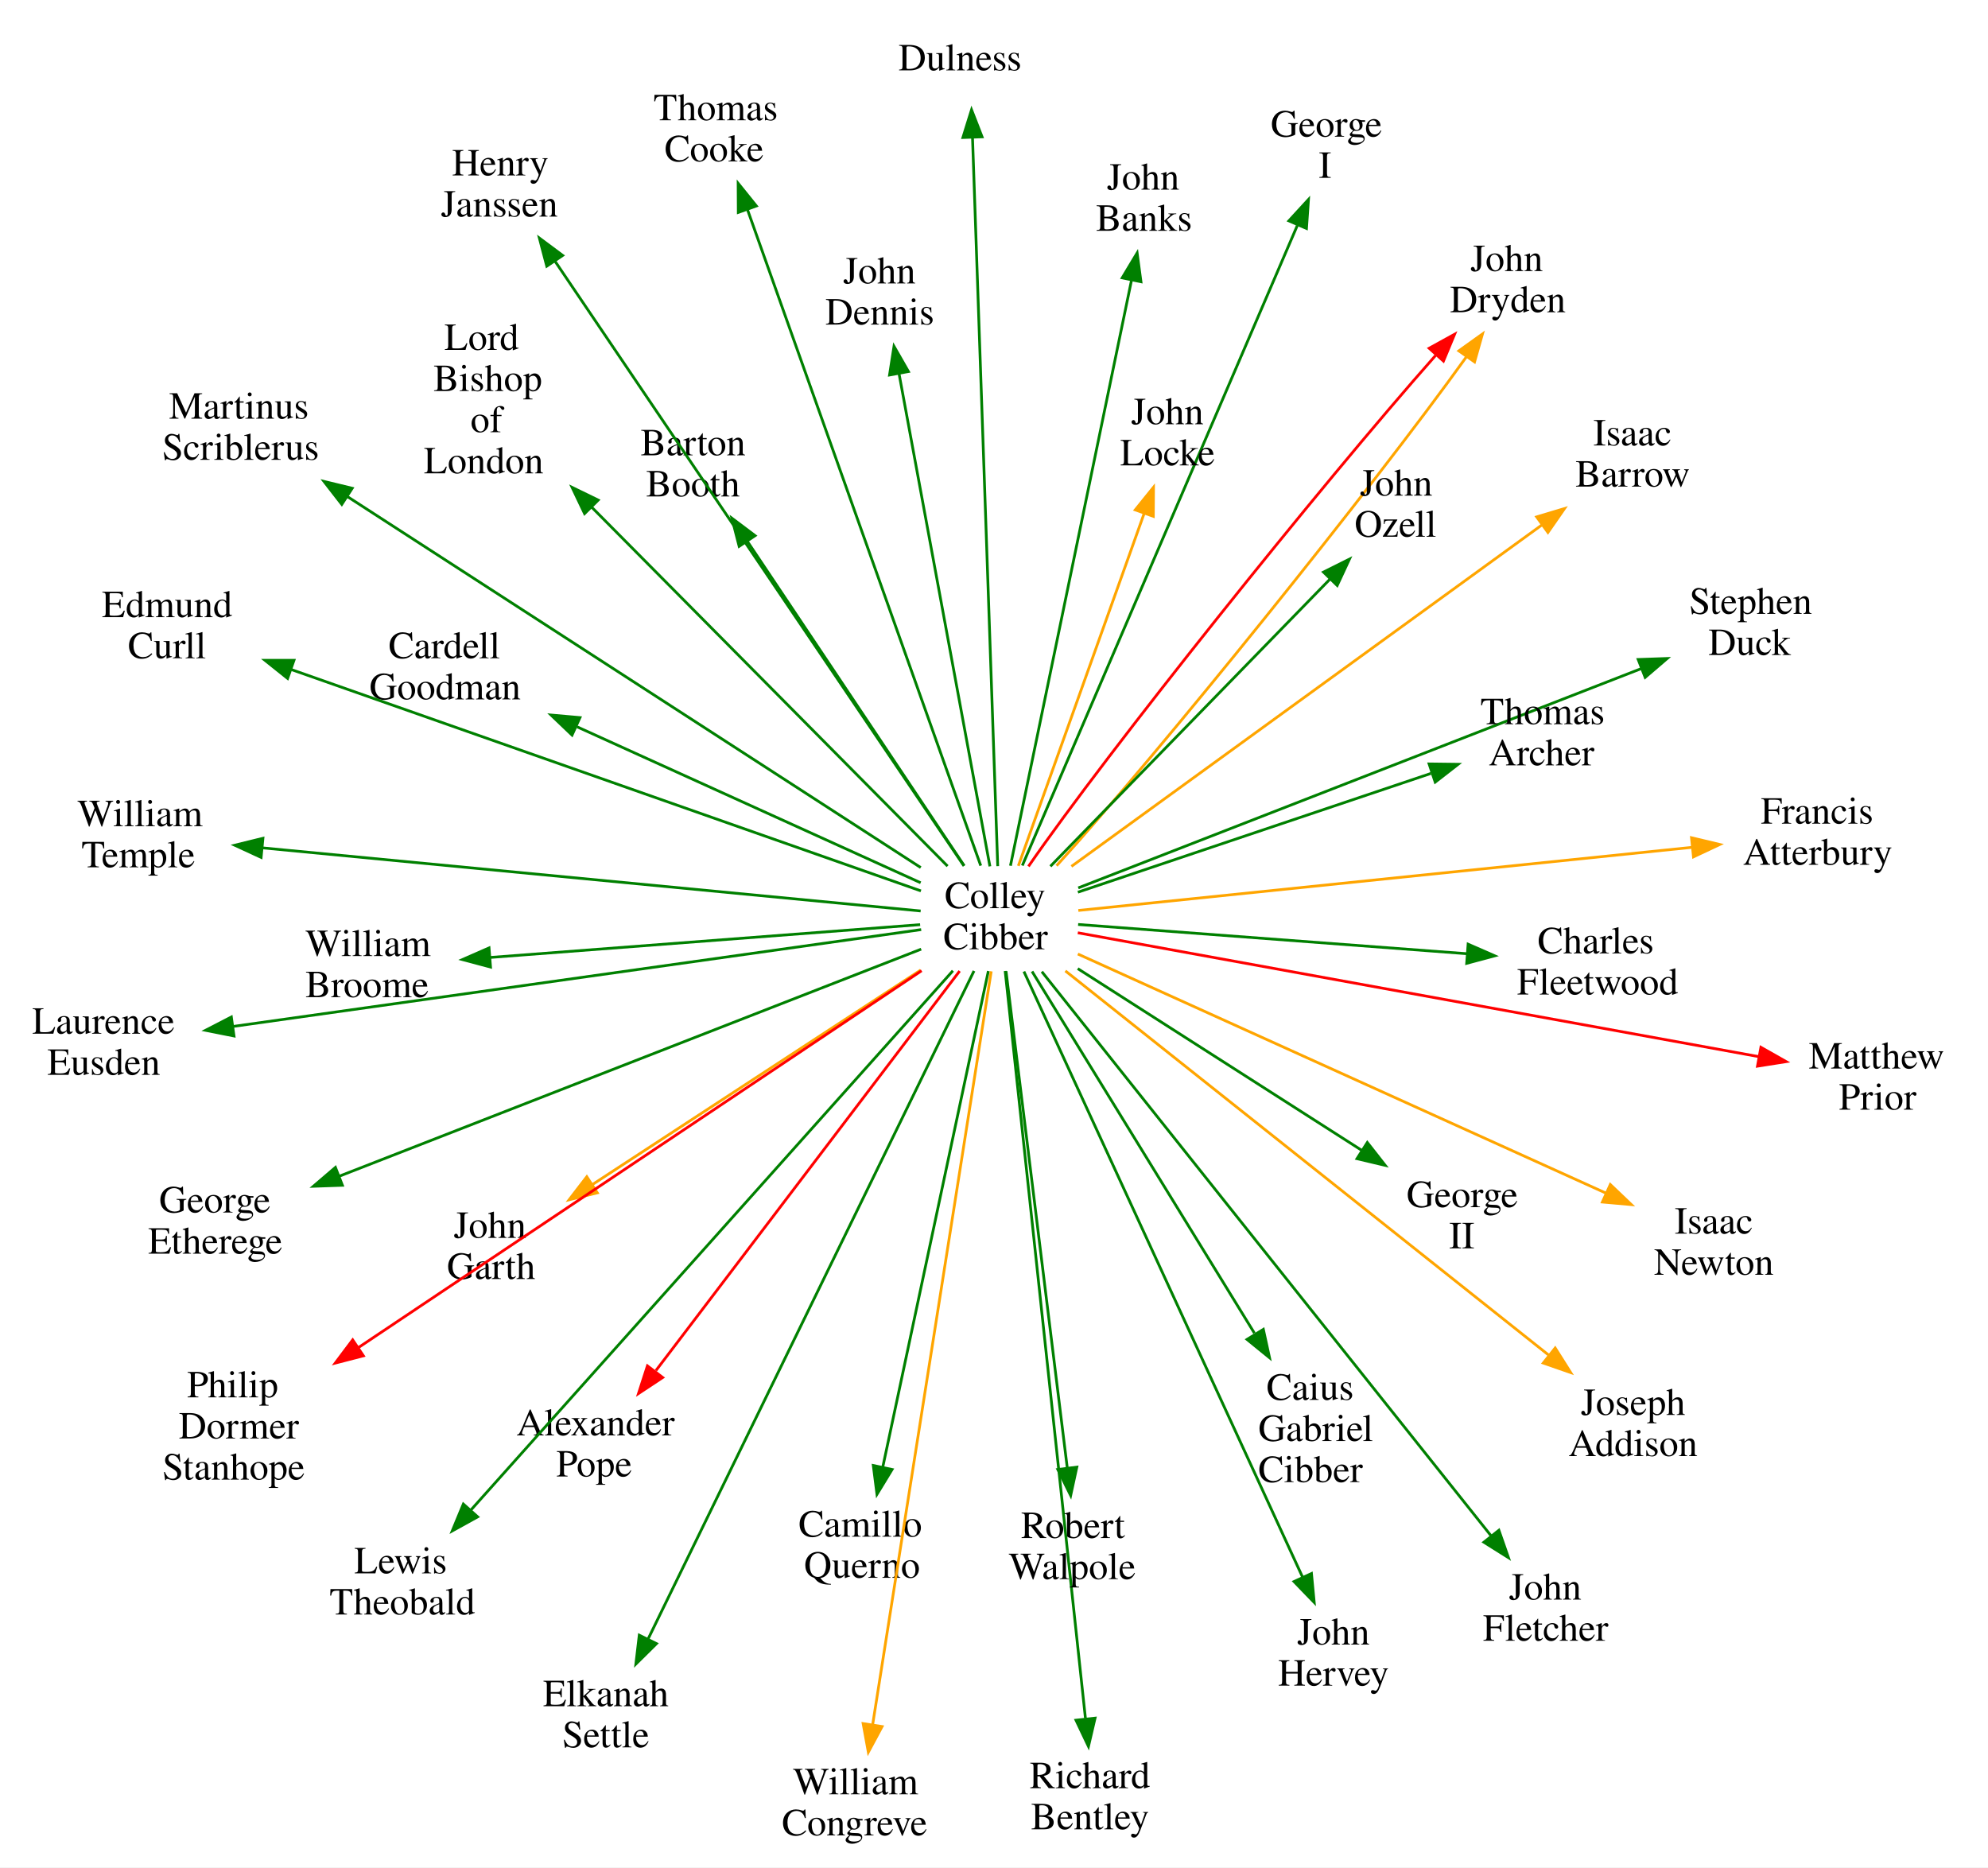
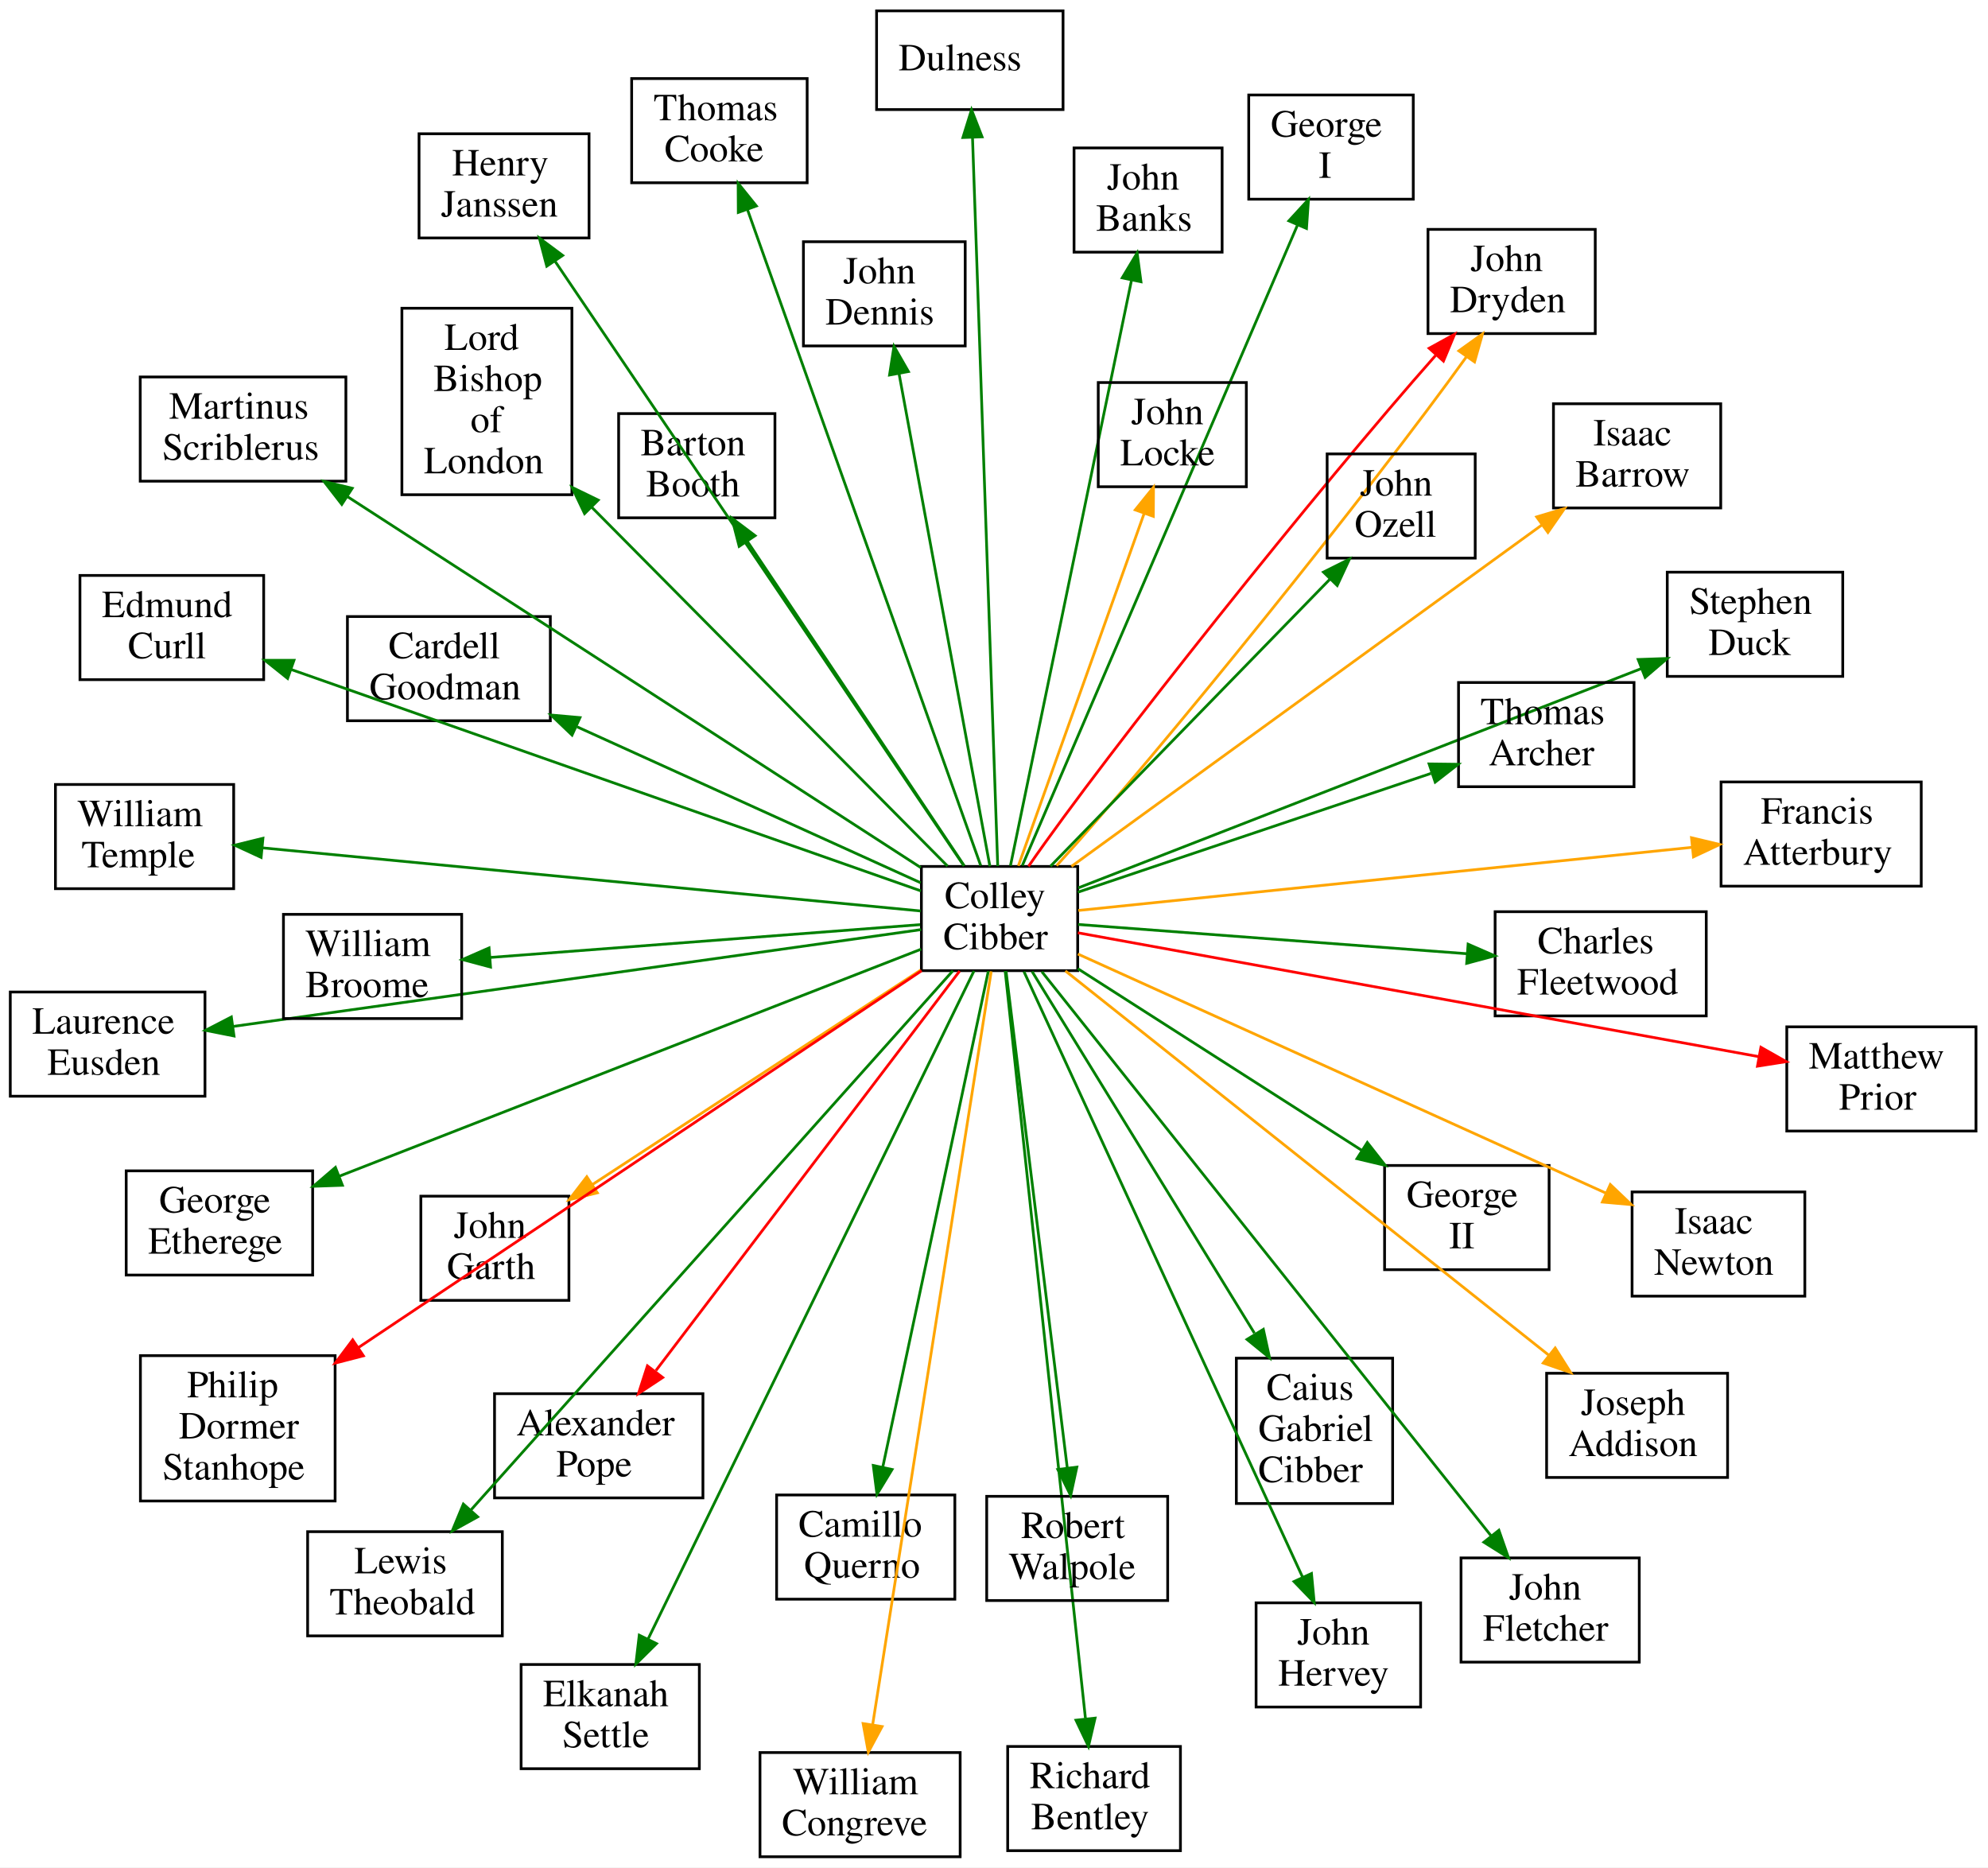
<svg xmlns="http://www.w3.org/2000/svg" width="725pt" height="681pt" viewBox="0.00 0.00 725.00 681.00">
  <g id="graph0" class="graph" transform="scale(1 1) rotate(0) translate(4 677)">
    <polygon fill="white" stroke="transparent" points="-4,4 -4,-677 721,-677 721,4 -4,4" />
    <g id="node1" class="node">
+       <polygon fill="none" stroke="black" points="252.35,-168.76 176.35,-168.76 176.35,-130.76 252.35,-130.76 252.35,-168.76" />
      <text text-anchor="start" x="184.35" y="-153.56" font-family="Times,serif" font-size="14.00"> Alexander</text>
      <text text-anchor="start" x="198.85" y="-138.56" font-family="Times,serif" font-size="14.00">Pope </text>
    </g>
    <g id="node2" class="node">
+       <polygon fill="none" stroke="black" points="278.61,-526.17 221.61,-526.17 221.61,-488.17 278.61,-488.17 278.61,-526.17" />
      <text text-anchor="start" x="229.61" y="-510.97" font-family="Times,serif" font-size="14.00"> Barton</text>
      <text text-anchor="start" x="231.61" y="-495.97" font-family="Times,serif" font-size="14.00">Booth </text>
    </g>
    <g id="node3" class="node">
+       <polygon fill="none" stroke="black" points="503.88,-181.71 446.88,-181.71 446.88,-128.71 503.88,-128.71 503.88,-181.71" />
      <text text-anchor="start" x="457.88" y="-166.51" font-family="Times,serif" font-size="14.00"> Caius</text>
      <text text-anchor="start" x="454.88" y="-151.51" font-family="Times,serif" font-size="14.00">Gabriel</text>
      <text text-anchor="start" x="454.88" y="-136.51" font-family="Times,serif" font-size="14.00">Cibber </text>
    </g>
    <g id="node4" class="node">
+       <polygon fill="none" stroke="black" points="344.22,-131.82 279.22,-131.82 279.22,-93.82 344.22,-93.82 344.22,-131.82" />
      <text text-anchor="start" x="287.22" y="-116.62" font-family="Times,serif" font-size="14.00"> Camillo</text>
      <text text-anchor="start" x="289.22" y="-101.62" font-family="Times,serif" font-size="14.00">Querno </text>
    </g>
    <g id="node5" class="node">
+       <polygon fill="none" stroke="black" points="196.7,-452.16 122.7,-452.16 122.7,-414.16 196.7,-414.16 196.7,-452.16" />
      <text text-anchor="start" x="137.7" y="-436.96" font-family="Times,serif" font-size="14.00"> Cardell</text>
      <text text-anchor="start" x="130.7" y="-421.96" font-family="Times,serif" font-size="14.00">Goodman </text>
    </g>
    <g id="node6" class="node">
+       <polygon fill="none" stroke="black" points="618.25,-344.53 541.25,-344.53 541.25,-306.53 618.25,-306.53 618.25,-344.53" />
      <text text-anchor="start" x="556.75" y="-329.33" font-family="Times,serif" font-size="14.00"> Charles</text>
      <text text-anchor="start" x="549.25" y="-314.33" font-family="Times,serif" font-size="14.00">Fleetwood </text>
    </g>
    <g id="node7" class="node">
+       <polygon fill="none" stroke="black" points="389.02,-361.03 332.02,-361.03 332.02,-323.03 389.02,-323.03 389.02,-361.03" />
      <text text-anchor="start" x="340.52" y="-345.83" font-family="Times,serif" font-size="14.00"> Colley</text>
      <text text-anchor="start" x="340.02" y="-330.83" font-family="Times,serif" font-size="14.00">Cibber </text>
    </g>
    <g id="edge1" class="edge">
      <path fill="none" stroke="red" d="M345.97,-322.89C319.92,-288.63 265.25,-216.71 235.21,-177.2" />
      <polygon fill="red" stroke="red" points="237.68,-174.66 228.85,-168.82 232.11,-178.9 237.68,-174.66" />
    </g>
    <g id="edge2" class="edge">
      <path fill="none" stroke="green" d="M347.64,-361.29C328.11,-390.51 290.92,-446.13 268.53,-479.62" />
      <polygon fill="green" stroke="green" points="265.56,-477.77 262.91,-488.03 271.38,-481.66 265.56,-477.77" />
    </g>
    <g id="edge3" class="edge">
      <path fill="none" stroke="green" d="M372.38,-322.74C391.48,-291.67 429.36,-230.06 453.47,-190.84" />
      <polygon fill="green" stroke="green" points="456.73,-192.22 458.99,-181.87 450.77,-188.55 456.73,-192.22" />
    </g>
    <g id="edge4" class="edge">
      <path fill="none" stroke="green" d="M356.44,-322.88C347.9,-282.77 328.09,-189.7 317.95,-142.06" />
      <polygon fill="green" stroke="green" points="321.33,-141.12 315.82,-132.07 314.48,-142.58 321.33,-141.12" />
    </g>
    <g id="edge5" class="edge">
      <path fill="none" stroke="green" d="M331.75,-355.08C299.05,-369.92 245.22,-394.35 206.47,-411.94" />
      <polygon fill="green" stroke="green" points="204.62,-408.93 196.96,-416.25 207.51,-415.31 204.62,-408.93" />
    </g>
    <g id="edge6" class="edge">
      <path fill="none" stroke="green" d="M389.18,-339.87C425.18,-337.16 487.49,-332.47 531.03,-329.2" />
      <polygon fill="green" stroke="green" points="531.4,-332.68 541.11,-328.44 530.88,-325.7 531.4,-332.68" />
    </g>
    <g id="node8" class="node">
+       <polygon fill="none" stroke="black" points="383.68,-673.04 315.68,-673.04 315.68,-637.04 383.68,-637.04 383.68,-673.04" />
      <text text-anchor="start" x="323.68" y="-651.34" font-family="Times,serif" font-size="14.00"> Dulness </text>
    </g>
    <g id="edge7" class="edge">
      <path fill="none" stroke="green" d="M359.86,-361.14C358.02,-414.23 352.84,-563.74 350.67,-626.62" />
      <polygon fill="green" stroke="green" points="347.16,-626.85 350.31,-636.97 354.15,-627.1 347.16,-626.85" />
    </g>
    <g id="node9" class="node">
+       <polygon fill="none" stroke="black" points="92.16,-467.15 25.16,-467.15 25.16,-429.15 92.16,-429.15 92.16,-467.15" />
      <text text-anchor="start" x="33.16" y="-451.95" font-family="Times,serif" font-size="14.00"> Edmund</text>
      <text text-anchor="start" x="42.66" y="-436.95" font-family="Times,serif" font-size="14.00">Curll </text>
    </g>
    <g id="edge8" class="edge">
      <path fill="none" stroke="green" d="M331.85,-352.11C278.77,-370.77 164.89,-410.81 102.22,-432.84" />
      <polygon fill="green" stroke="green" points="100.89,-429.6 92.62,-436.21 103.21,-436.2 100.89,-429.6" />
    </g>
    <g id="node10" class="node">
+       <polygon fill="none" stroke="black" points="251.04,-70 186.04,-70 186.04,-32 251.04,-32 251.04,-70" />
      <text text-anchor="start" x="194.04" y="-54.8" font-family="Times,serif" font-size="14.00"> Elkanah</text>
      <text text-anchor="start" x="201.04" y="-39.8" font-family="Times,serif" font-size="14.00">Settle </text>
    </g>
    <g id="edge9" class="edge">
      <path fill="none" stroke="green" d="M351.21,-322.93C326.84,-272.98 261.11,-138.25 232.34,-79.28" />
      <polygon fill="green" stroke="green" points="235.42,-77.62 227.89,-70.17 229.13,-80.69 235.42,-77.62" />
    </g>
    <g id="node11" class="node">
+       <polygon fill="none" stroke="black" points="696.65,-391.84 623.65,-391.84 623.65,-353.84 696.65,-353.84 696.65,-391.84" />
      <text text-anchor="start" x="638.15" y="-376.64" font-family="Times,serif" font-size="14.00"> Francis</text>
      <text text-anchor="start" x="631.65" y="-361.64" font-family="Times,serif" font-size="14.00">Atterbury </text>
    </g>
    <g id="edge10" class="edge">
      <path fill="none" stroke="orange" d="M389.25,-344.98C441.01,-350.3 550.34,-361.55 613.14,-368.01" />
      <polygon fill="orange" stroke="orange" points="612.87,-371.5 623.18,-369.04 613.59,-364.53 612.87,-371.5" />
    </g>
    <g id="node12" class="node">
+       <polygon fill="none" stroke="black" points="110.02,-250.02 42.02,-250.02 42.02,-212.02 110.02,-212.02 110.02,-250.02" />
      <text text-anchor="start" x="54.02" y="-234.82" font-family="Times,serif" font-size="14.00"> George</text>
      <text text-anchor="start" x="50.02" y="-219.82" font-family="Times,serif" font-size="14.00">Etherege </text>
    </g>
    <g id="edge11" class="edge">
      <path fill="none" stroke="green" d="M331.94,-330.87C282.02,-311.39 178.65,-271.06 119.7,-248.06" />
      <polygon fill="green" stroke="green" points="120.87,-244.76 110.28,-244.39 118.33,-251.28 120.87,-244.76" />
    </g>
    <g id="node13" class="node">
+       <polygon fill="none" stroke="black" points="511.4,-642.36 451.4,-642.36 451.4,-604.36 511.4,-604.36 511.4,-642.36" />
      <text text-anchor="start" x="459.4" y="-627.16" font-family="Times,serif" font-size="14.00"> George</text>
      <text text-anchor="start" x="476.9" y="-612.16" font-family="Times,serif" font-size="14.00">I </text>
    </g>
    <g id="edge12" class="edge">
      <path fill="none" stroke="green" d="M368.83,-361.36C389.71,-409.97 444.47,-537.43 469.1,-594.73" />
      <polygon fill="green" stroke="green" points="466.03,-596.46 473.19,-604.26 472.46,-593.69 466.03,-596.46" />
    </g>
    <g id="node14" class="node">
+       <polygon fill="none" stroke="black" points="560.94,-251.98 500.94,-251.98 500.94,-213.98 560.94,-213.98 560.94,-251.98" />
      <text text-anchor="start" x="508.94" y="-236.78" font-family="Times,serif" font-size="14.00"> George</text>
      <text text-anchor="start" x="524.44" y="-221.78" font-family="Times,serif" font-size="14.00">II </text>
    </g>
    <g id="edge13" class="edge">
      <path fill="none" stroke="green" d="M389.04,-323.77C417.45,-305.6 461.25,-277.57 492.66,-257.47" />
      <polygon fill="green" stroke="green" points="494.64,-260.36 501.18,-252.02 490.87,-254.46 494.64,-260.36" />
    </g>
    <g id="node15" class="node">
+       <polygon fill="none" stroke="black" points="210.82,-628.22 148.82,-628.22 148.82,-590.22 210.82,-590.22 210.82,-628.22" />
      <text text-anchor="start" x="160.82" y="-613.02" font-family="Times,serif" font-size="14.00"> Henry</text>
      <text text-anchor="start" x="156.82" y="-598.02" font-family="Times,serif" font-size="14.00">Janssen </text>
    </g>
    <g id="edge14" class="edge">
      <path fill="none" stroke="green" d="M347.53,-361.24C315.94,-407.94 235.07,-527.53 198.4,-581.75" />
      <polygon fill="green" stroke="green" points="195.4,-579.93 192.7,-590.18 201.2,-583.85 195.4,-579.93" />
    </g>
    <g id="node16" class="node">
+       <polygon fill="none" stroke="black" points="623.53,-529.76 562.53,-529.76 562.53,-491.76 623.53,-491.76 623.53,-529.76" />
      <text text-anchor="start" x="577.03" y="-514.56" font-family="Times,serif" font-size="14.00"> Isaac</text>
      <text text-anchor="start" x="570.53" y="-499.56" font-family="Times,serif" font-size="14.00">Barrow </text>
    </g>
    <g id="edge15" class="edge">
      <path fill="none" stroke="orange" d="M386.74,-361.05C428.78,-391.56 511.29,-451.44 558.22,-485.5" />
      <polygon fill="orange" stroke="orange" points="556.4,-488.5 566.55,-491.54 560.51,-482.84 556.4,-488.5" />
    </g>
    <g id="node17" class="node">
+       <polygon fill="none" stroke="black" points="654.2,-242.33 591.2,-242.33 591.2,-204.33 654.2,-204.33 654.2,-242.33" />
      <text text-anchor="start" x="606.7" y="-227.13" font-family="Times,serif" font-size="14.00"> Isaac</text>
      <text text-anchor="start" x="599.2" y="-212.13" font-family="Times,serif" font-size="14.00">Newton </text>
    </g>
    <g id="edge16" class="edge">
      <path fill="none" stroke="orange" d="M389.08,-329.1C435.65,-308.01 528.14,-266.14 581.71,-241.88" />
      <polygon fill="orange" stroke="orange" points="583.26,-245.03 590.93,-237.71 580.37,-238.65 583.26,-245.03" />
    </g>
    <g id="node18" class="node">
+       <polygon fill="none" stroke="black" points="441.69,-623.05 387.69,-623.05 387.69,-585.05 441.69,-585.05 441.69,-623.05" />
      <text text-anchor="start" x="399.69" y="-607.85" font-family="Times,serif" font-size="14.00"> John</text>
      <text text-anchor="start" x="395.69" y="-592.85" font-family="Times,serif" font-size="14.00">Banks </text>
    </g>
    <g id="edge17" class="edge">
      <path fill="none" stroke="green" d="M364.5,-361.29C373.89,-406.72 397.47,-520.76 408.64,-574.79" />
      <polygon fill="green" stroke="green" points="405.25,-575.67 410.7,-584.75 412.1,-574.25 405.25,-575.67" />
    </g>
    <g id="node19" class="node">
+       <polygon fill="none" stroke="black" points="348,-588.85 289,-588.85 289,-550.85 348,-550.85 348,-588.85" />
      <text text-anchor="start" x="303.5" y="-573.65" font-family="Times,serif" font-size="14.00"> John</text>
      <text text-anchor="start" x="297" y="-558.65" font-family="Times,serif" font-size="14.00">Dennis </text>
    </g>
    <g id="edge18" class="edge">
      <path fill="none" stroke="green" d="M357.01,-361.06C349.66,-400.93 332.6,-493.43 323.86,-540.78" />
      <polygon fill="green" stroke="green" points="320.4,-540.24 322.03,-550.71 327.29,-541.51 320.4,-540.24" />
    </g>
    <g id="node20" class="node">
+       <polygon fill="none" stroke="black" points="577.77,-593.35 516.77,-593.35 516.77,-555.35 577.77,-555.35 577.77,-593.35" />
      <text text-anchor="start" x="532.27" y="-578.15" font-family="Times,serif" font-size="14.00"> John</text>
      <text text-anchor="start" x="524.77" y="-563.15" font-family="Times,serif" font-size="14.00">Dryden </text>
    </g>
    <g id="edge19" class="edge">
      <path fill="none" stroke="red" d="M371.07,-361.05C399.49,-402.32 477.41,-499.79 519.54,-547.37" />
      <polygon fill="red" stroke="red" points="517.2,-550 526.48,-555.11 522.41,-545.33 517.2,-550" />
    </g>
    <g id="edge20" class="edge">
      <path fill="none" stroke="orange" d="M381.32,-361.29C418.85,-402.54 496.66,-499.24 530.8,-546.9" />
      <polygon fill="orange" stroke="orange" points="528.03,-549.05 536.64,-555.21 533.75,-545.02 528.03,-549.05" />
    </g>
    <g id="node21" class="node">
+       <polygon fill="none" stroke="black" points="593.82,-108.87 528.82,-108.87 528.82,-70.87 593.82,-70.87 593.82,-108.87" />
      <text text-anchor="start" x="546.32" y="-93.67" font-family="Times,serif" font-size="14.00"> John</text>
      <text text-anchor="start" x="536.82" y="-78.67" font-family="Times,serif" font-size="14.00">Fletcher </text>
    </g>
    <g id="edge21" class="edge">
      <path fill="none" stroke="green" d="M375.94,-322.66C411.44,-278.09 498.97,-168.16 539.76,-116.95" />
      <polygon fill="green" stroke="green" points="542.63,-118.96 546.12,-108.96 537.15,-114.6 542.63,-118.96" />
    </g>
    <g id="node22" class="node">
+       <polygon fill="none" stroke="black" points="203.48,-240.79 149.48,-240.79 149.48,-202.79 203.48,-202.79 203.48,-240.79" />
      <text text-anchor="start" x="161.48" y="-225.59" font-family="Times,serif" font-size="14.00"> John</text>
      <text text-anchor="start" x="158.98" y="-210.59" font-family="Times,serif" font-size="14.00">Garth </text>
    </g>
    <g id="edge22" class="edge">
      <path fill="none" stroke="orange" d="M331.76,-323.24C299.43,-302.11 246.88,-267.78 212,-245" />
      <polygon fill="orange" stroke="orange" points="213.83,-242.01 203.54,-239.47 210,-247.87 213.83,-242.01" />
    </g>
    <g id="node23" class="node">
+       <polygon fill="none" stroke="black" points="514.08,-92.49 454.08,-92.49 454.08,-54.49 514.08,-54.49 514.08,-92.49" />
      <text text-anchor="start" x="469.08" y="-77.29" font-family="Times,serif" font-size="14.00"> John</text>
      <text text-anchor="start" x="462.08" y="-62.29" font-family="Times,serif" font-size="14.00">Hervey </text>
    </g>
    <g id="edge23" class="edge">
      <path fill="none" stroke="green" d="M369.41,-322.71C390.91,-275.97 445.85,-156.58 471.07,-101.78" />
      <polygon fill="green" stroke="green" points="474.28,-103.18 475.28,-92.63 467.92,-100.25 474.28,-103.18" />
    </g>
    <g id="node24" class="node">
+       <polygon fill="none" stroke="black" points="450.52,-537.5 396.52,-537.5 396.52,-499.5 450.52,-499.5 450.52,-537.5" />
      <text text-anchor="start" x="408.52" y="-522.3" font-family="Times,serif" font-size="14.00"> John</text>
      <text text-anchor="start" x="404.52" y="-507.3" font-family="Times,serif" font-size="14.00">Locke </text>
    </g>
    <g id="edge24" class="edge">
      <path fill="none" stroke="orange" d="M367.38,-361.25C378.46,-392.28 400.34,-453.58 413.27,-489.8" />
      <polygon fill="orange" stroke="orange" points="410.01,-491.06 416.67,-499.31 416.6,-488.71 410.01,-491.06" />
    </g>
    <g id="node25" class="node">
+       <polygon fill="none" stroke="black" points="533.99,-511.47 479.99,-511.47 479.99,-473.47 533.99,-473.47 533.99,-511.47" />
      <text text-anchor="start" x="491.99" y="-496.27" font-family="Times,serif" font-size="14.00"> John</text>
      <text text-anchor="start" x="489.99" y="-481.27" font-family="Times,serif" font-size="14.00">Ozell </text>
    </g>
    <g id="edge25" class="edge">
      <path fill="none" stroke="green" d="M379.07,-361.08C404.9,-387.61 451.82,-435.81 481.09,-465.87" />
      <polygon fill="green" stroke="green" points="478.65,-468.37 488.13,-473.1 483.66,-463.49 478.65,-468.37" />
    </g>
    <g id="node26" class="node">
+       <polygon fill="none" stroke="black" points="626.03,-176.21 560.03,-176.21 560.03,-138.21 626.03,-138.21 626.03,-176.21" />
      <text text-anchor="start" x="572.53" y="-161.01" font-family="Times,serif" font-size="14.00"> Joseph</text>
      <text text-anchor="start" x="568.03" y="-146.01" font-family="Times,serif" font-size="14.00">Addison </text>
    </g>
    <g id="edge26" class="edge">
      <path fill="none" stroke="orange" d="M384.53,-322.94C426.56,-289.53 513.49,-220.43 560.74,-182.87" />
      <polygon fill="orange" stroke="orange" points="563.16,-185.42 568.81,-176.46 558.8,-179.94 563.16,-185.42" />
    </g>
    <g id="node27" class="node">
+       <polygon fill="none" stroke="black" points="70.75,-315.24 -0.25,-315.24 -0.25,-277.24 70.75,-277.24 70.75,-315.24" />
      <text text-anchor="start" x="7.75" y="-300.04" font-family="Times,serif" font-size="14.00"> Laurence</text>
      <text text-anchor="start" x="13.25" y="-285.04" font-family="Times,serif" font-size="14.00">Eusden </text>
    </g>
    <g id="edge27" class="edge">
      <path fill="none" stroke="green" d="M331.94,-338C275.46,-330.05 149.15,-312.28 80.97,-302.68" />
      <polygon fill="green" stroke="green" points="81.34,-299.2 70.95,-301.27 80.37,-306.13 81.34,-299.2" />
    </g>
    <g id="node28" class="node">
+       <polygon fill="none" stroke="black" points="179.19,-118.44 108.19,-118.44 108.19,-80.44 179.19,-80.44 179.19,-118.44" />
      <text text-anchor="start" x="125.19" y="-103.24" font-family="Times,serif" font-size="14.00"> Lewis</text>
      <text text-anchor="start" x="116.19" y="-88.24" font-family="Times,serif" font-size="14.00">Theobald </text>
    </g>
    <g id="edge28" class="edge">
      <path fill="none" stroke="green" d="M343.51,-322.99C305.21,-280.14 212.12,-175.99 167.85,-126.47" />
      <polygon fill="green" stroke="green" points="170.2,-123.85 160.93,-118.72 164.98,-128.51 170.2,-123.85" />
    </g>
    <g id="node29" class="node">
+       <polygon fill="none" stroke="black" points="204.57,-564.59 142.57,-564.59 142.57,-496.59 204.57,-496.59 204.57,-564.59" />
      <text text-anchor="start" x="158.07" y="-549.39" font-family="Times,serif" font-size="14.00"> Lord</text>
      <text text-anchor="start" x="154.07" y="-534.39" font-family="Times,serif" font-size="14.00">Bishop</text>
      <text text-anchor="start" x="167.57" y="-519.39" font-family="Times,serif" font-size="14.00">of</text>
      <text text-anchor="start" x="150.57" y="-504.39" font-family="Times,serif" font-size="14.00">London </text>
    </g>
    <g id="edge29" class="edge">
      <path fill="none" stroke="green" d="M341.57,-361.14C311.24,-391.73 251.23,-452.27 211.75,-492.08" />
      <polygon fill="green" stroke="green" points="209.19,-489.7 204.63,-499.27 214.16,-494.63 209.19,-489.7" />
    </g>
    <g id="node30" class="node">
+       <polygon fill="none" stroke="black" points="122.14,-539.53 47.14,-539.53 47.14,-501.53 122.14,-501.53 122.14,-539.53" />
      <text text-anchor="start" x="57.64" y="-524.33" font-family="Times,serif" font-size="14.00"> Martinus</text>
      <text text-anchor="start" x="55.14" y="-509.33" font-family="Times,serif" font-size="14.00">Scriblerus </text>
    </g>
    <g id="edge30" class="edge">
      <path fill="none" stroke="green" d="M331.78,-360.62C281.74,-393 178.62,-459.72 122.71,-495.9" />
      <polygon fill="green" stroke="green" points="120.65,-493.07 114.15,-501.44 124.45,-498.94 120.65,-493.07" />
    </g>
    <g id="node31" class="node">
+       <polygon fill="none" stroke="black" points="716.62,-302.54 647.62,-302.54 647.62,-264.54 716.62,-264.54 716.62,-302.54" />
      <text text-anchor="start" x="655.62" y="-287.34" font-family="Times,serif" font-size="14.00"> Matthew</text>
      <text text-anchor="start" x="666.62" y="-272.34" font-family="Times,serif" font-size="14.00">Prior </text>
    </g>
    <g id="edge31" class="edge">
      <path fill="none" stroke="red" d="M389.06,-336.84C445.21,-326.62 570.39,-303.86 637.53,-291.65" />
      <polygon fill="red" stroke="red" points="638.18,-295.08 647.4,-289.85 636.93,-288.2 638.18,-295.08" />
    </g>
    <g id="node32" class="node">
+       <polygon fill="none" stroke="black" points="118.21,-182.63 47.21,-182.63 47.21,-129.63 118.21,-129.63 118.21,-182.63" />
      <text text-anchor="start" x="64.21" y="-167.43" font-family="Times,serif" font-size="14.00"> Philip</text>
      <text text-anchor="start" x="61.21" y="-152.43" font-family="Times,serif" font-size="14.00">Dormer</text>
      <text text-anchor="start" x="55.21" y="-137.43" font-family="Times,serif" font-size="14.00">Stanhope </text>
    </g>
    <g id="edge32" class="edge">
      <path fill="none" stroke="red" d="M332.1,-323.01C283.56,-290.53 184.37,-224.16 126.79,-185.63" />
      <polygon fill="red" stroke="red" points="128.52,-182.58 118.26,-179.92 124.62,-188.39 128.52,-182.58" />
    </g>
    <g id="node33" class="node">
+       <polygon fill="none" stroke="black" points="426.49,-40.11 363.49,-40.11 363.49,-2.11 426.49,-2.11 426.49,-40.11" />
      <text text-anchor="start" x="371.49" y="-24.91" font-family="Times,serif" font-size="14.00"> Richard</text>
      <text text-anchor="start" x="371.99" y="-9.91" font-family="Times,serif" font-size="14.00">Bentley </text>
    </g>
    <g id="edge33" class="edge">
      <path fill="none" stroke="green" d="M362.57,-322.91C368.37,-268.96 384.88,-115.2 391.84,-50.44" />
      <polygon fill="green" stroke="green" points="395.36,-50.44 392.95,-40.13 388.4,-49.69 395.36,-50.44" />
    </g>
    <g id="node34" class="node">
+       <polygon fill="none" stroke="black" points="421.84,-131.33 355.84,-131.33 355.84,-93.33 421.84,-93.33 421.84,-131.33" />
      <text text-anchor="start" x="368.34" y="-116.13" font-family="Times,serif" font-size="14.00"> Robert</text>
      <text text-anchor="start" x="363.84" y="-101.13" font-family="Times,serif" font-size="14.00">Walpole </text>
    </g>
    <g id="edge34" class="edge">
      <path fill="none" stroke="green" d="M362.89,-322.84C367.84,-282.64 379.34,-189.37 385.23,-141.63" />
      <polygon fill="green" stroke="green" points="388.71,-141.98 386.46,-131.62 381.77,-141.12 388.71,-141.98" />
    </g>
    <g id="node35" class="node">
+       <polygon fill="none" stroke="black" points="668.03,-468.34 604.03,-468.34 604.03,-430.34 668.03,-430.34 668.03,-468.34" />
      <text text-anchor="start" x="612.03" y="-453.14" font-family="Times,serif" font-size="14.00"> Stephen</text>
      <text text-anchor="start" x="619.03" y="-438.14" font-family="Times,serif" font-size="14.00">Duck </text>
    </g>
    <g id="edge35" class="edge">
      <path fill="none" stroke="green" d="M389.23,-353.21C438.21,-372.29 538.13,-411.21 594.66,-433.22" />
      <polygon fill="green" stroke="green" points="593.42,-436.5 604.01,-436.87 595.97,-429.98 593.42,-436.5" />
    </g>
    <g id="node36" class="node">
+       <polygon fill="none" stroke="black" points="591.91,-428.11 527.91,-428.11 527.91,-390.11 591.91,-390.11 591.91,-428.11" />
      <text text-anchor="start" x="535.91" y="-412.91" font-family="Times,serif" font-size="14.00"> Thomas</text>
      <text text-anchor="start" x="538.91" y="-397.91" font-family="Times,serif" font-size="14.00">Archer </text>
    </g>
    <g id="edge36" class="edge">
      <path fill="none" stroke="green" d="M389.09,-351.64C422.8,-362.98 479.14,-381.93 517.84,-394.95" />
      <polygon fill="green" stroke="green" points="517.17,-398.42 527.77,-398.29 519.4,-391.78 517.17,-398.42" />
    </g>
    <g id="node37" class="node">
+       <polygon fill="none" stroke="black" points="290.36,-648.35 226.36,-648.35 226.36,-610.35 290.36,-610.35 290.36,-648.35" />
      <text text-anchor="start" x="234.36" y="-633.15" font-family="Times,serif" font-size="14.00"> Thomas</text>
      <text text-anchor="start" x="238.36" y="-618.15" font-family="Times,serif" font-size="14.00">Cooke </text>
    </g>
    <g id="edge37" class="edge">
      <path fill="none" stroke="green" d="M353.66,-361.32C336.1,-410.7 289.47,-541.85 268.65,-600.41" />
      <polygon fill="green" stroke="green" points="265.25,-599.54 265.19,-610.14 271.84,-601.89 265.25,-599.54" />
    </g>
    <g id="node38" class="node">
+       <polygon fill="none" stroke="black" points="164.37,-343.56 99.37,-343.56 99.37,-305.56 164.37,-305.56 164.37,-343.56" />
      <text text-anchor="start" x="107.37" y="-328.36" font-family="Times,serif" font-size="14.00"> William</text>
      <text text-anchor="start" x="107.37" y="-313.36" font-family="Times,serif" font-size="14.00">Broome </text>
    </g>
    <g id="edge38" class="edge">
      <path fill="none" stroke="green" d="M331.56,-339.81C291.98,-336.79 220.69,-331.35 174.87,-327.85" />
      <polygon fill="green" stroke="green" points="174.89,-324.34 164.65,-327.07 174.35,-331.32 174.89,-324.34" />
    </g>
    <g id="node39" class="node">
+       <polygon fill="none" stroke="black" points="346.16,-37.89 273.16,-37.89 273.16,0.11 346.16,0.11 346.16,-37.89" />
      <text text-anchor="start" x="285.16" y="-22.69" font-family="Times,serif" font-size="14.00"> William</text>
      <text text-anchor="start" x="281.16" y="-7.69" font-family="Times,serif" font-size="14.00">Congreve </text>
    </g>
    <g id="edge39" class="edge">
      <path fill="none" stroke="orange" d="M357.49,-322.78C348.92,-268.34 324.47,-112.99 314.24,-48.02" />
      <polygon fill="orange" stroke="orange" points="317.68,-47.37 312.67,-38.04 310.77,-48.46 317.68,-47.37" />
    </g>
    <g id="node40" class="node">
+       <polygon fill="none" stroke="black" points="81.22,-390.92 16.22,-390.92 16.22,-352.92 81.22,-352.92 81.22,-390.92" />
      <text text-anchor="start" x="24.22" y="-375.72" font-family="Times,serif" font-size="14.00"> William</text>
      <text text-anchor="start" x="25.72" y="-360.72" font-family="Times,serif" font-size="14.00">Temple </text>
    </g>
    <g id="edge40" class="edge">
      <path fill="none" stroke="green" d="M331.75,-344.79C276.76,-350.06 156.51,-361.59 91.86,-367.79" />
      <polygon fill="green" stroke="green" points="91.23,-364.33 81.61,-368.77 91.89,-371.3 91.23,-364.33" />
    </g>
  </g>
</svg>
